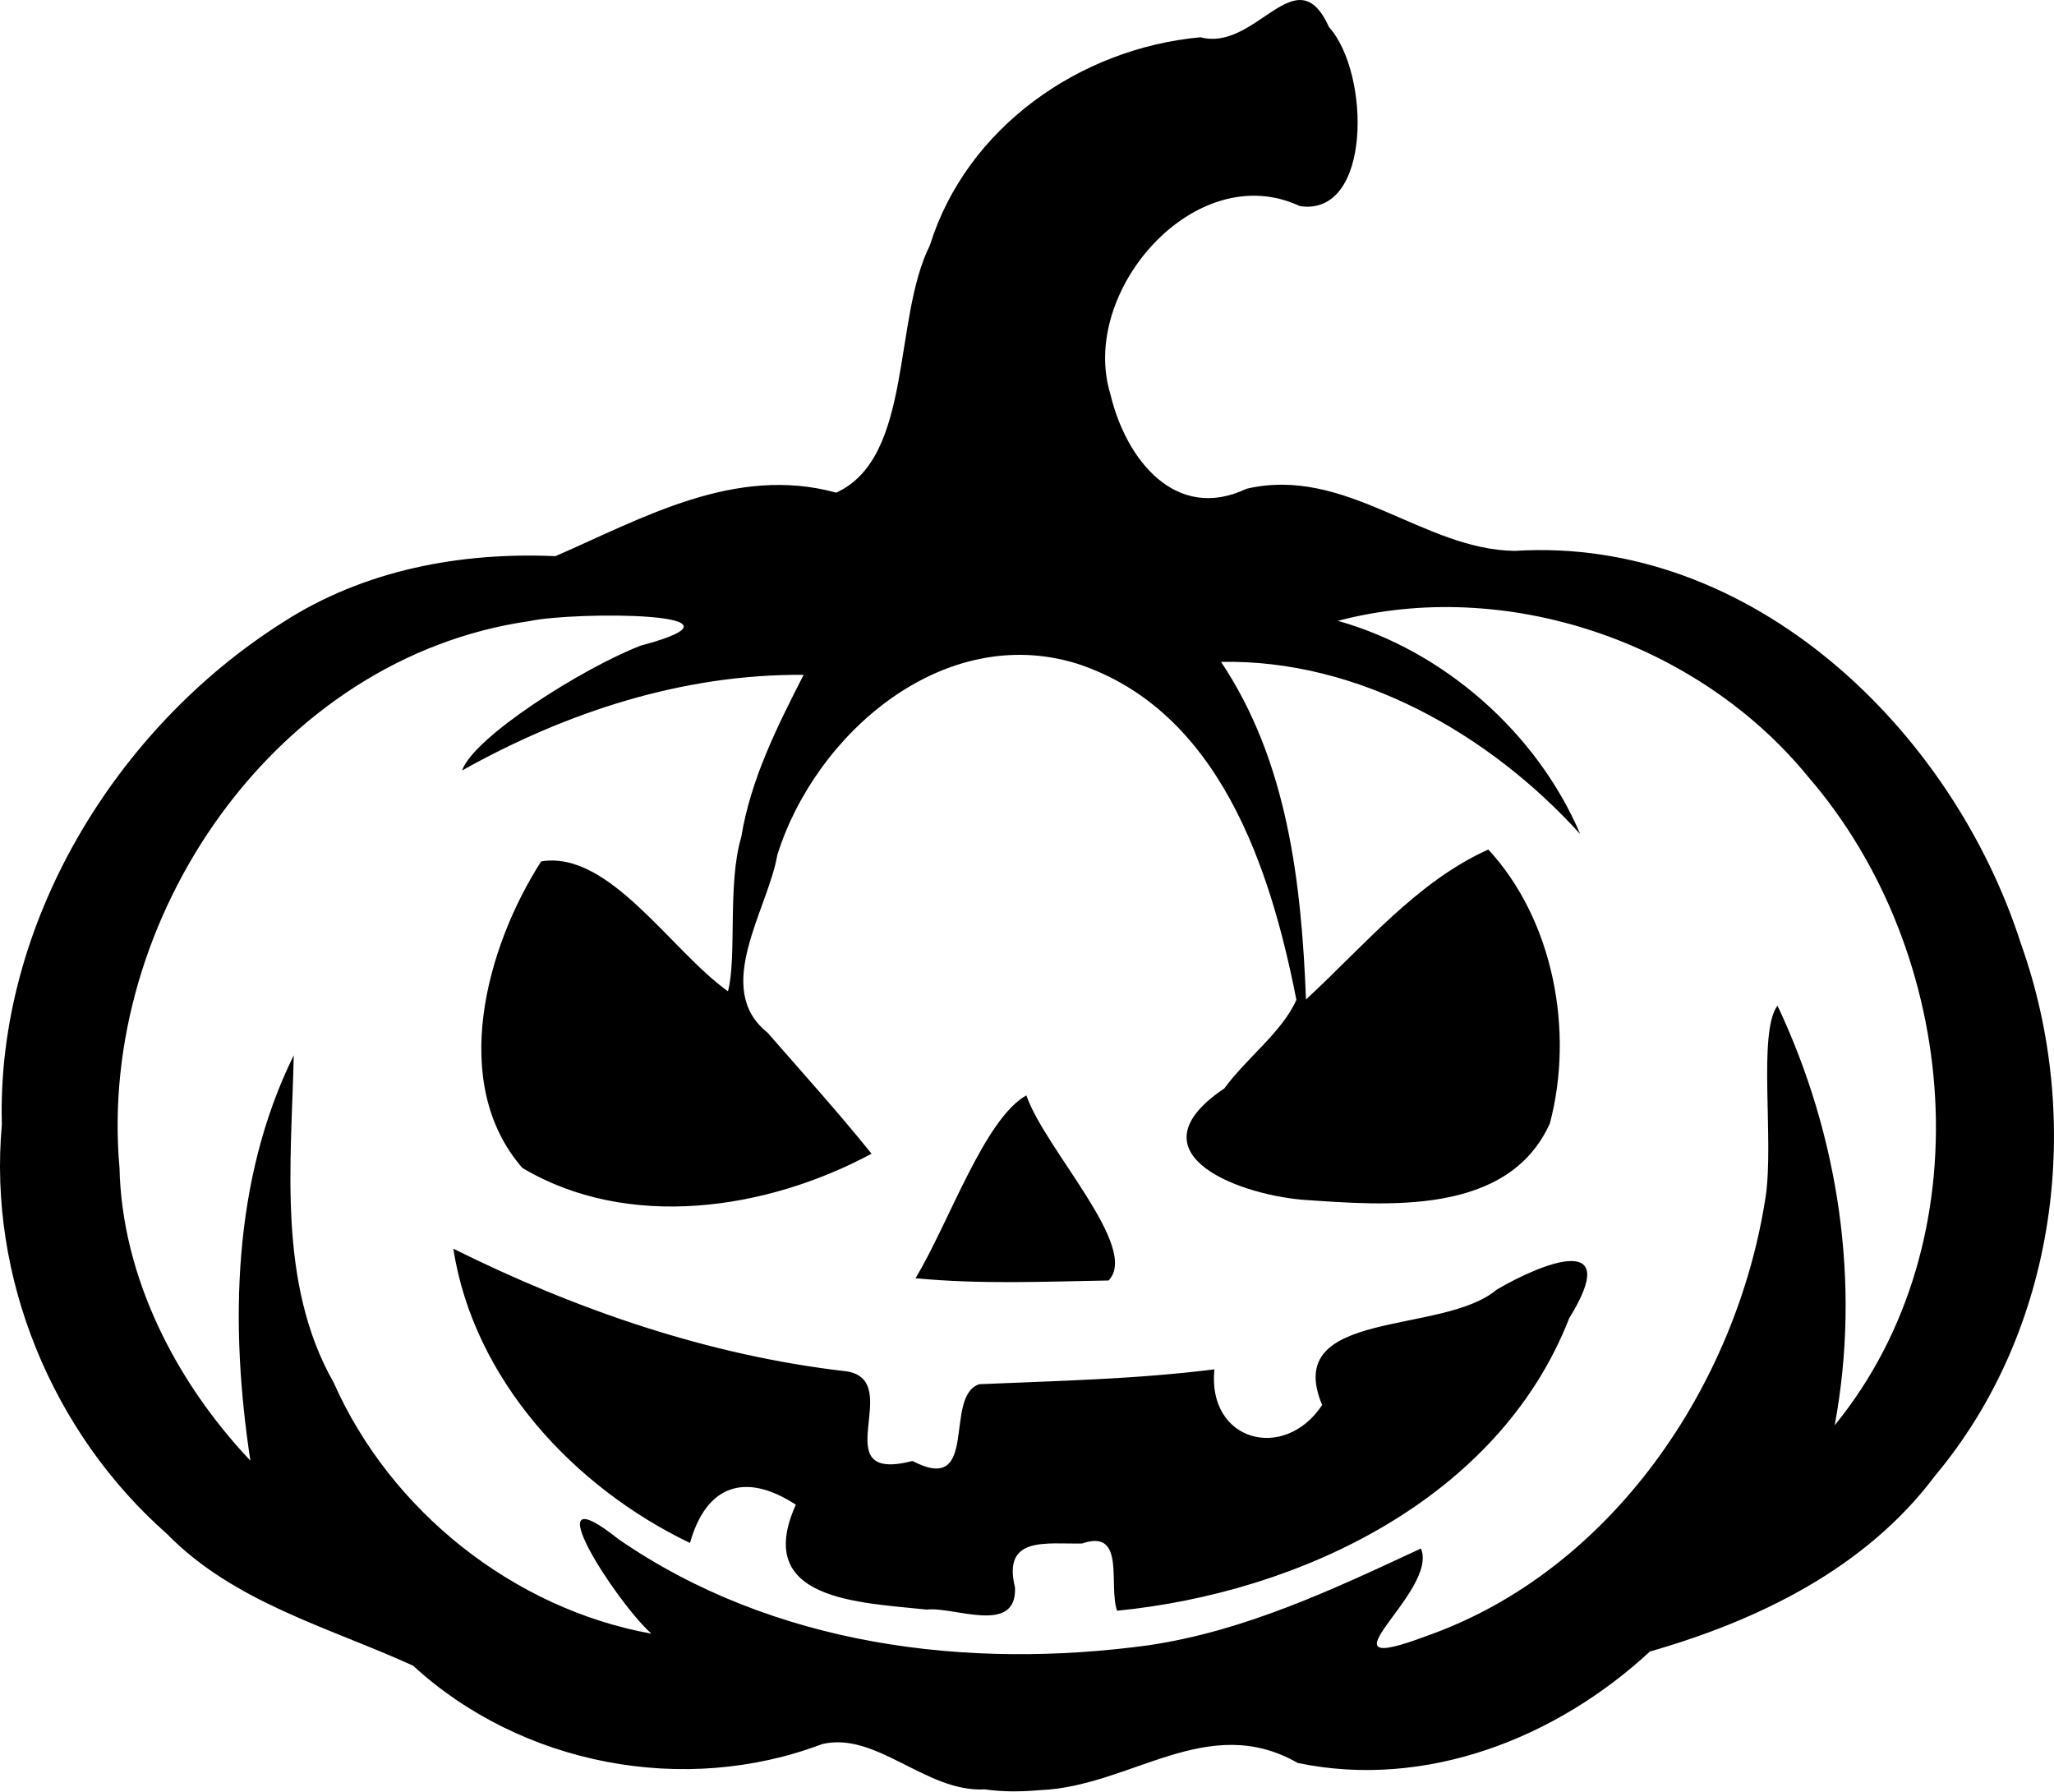
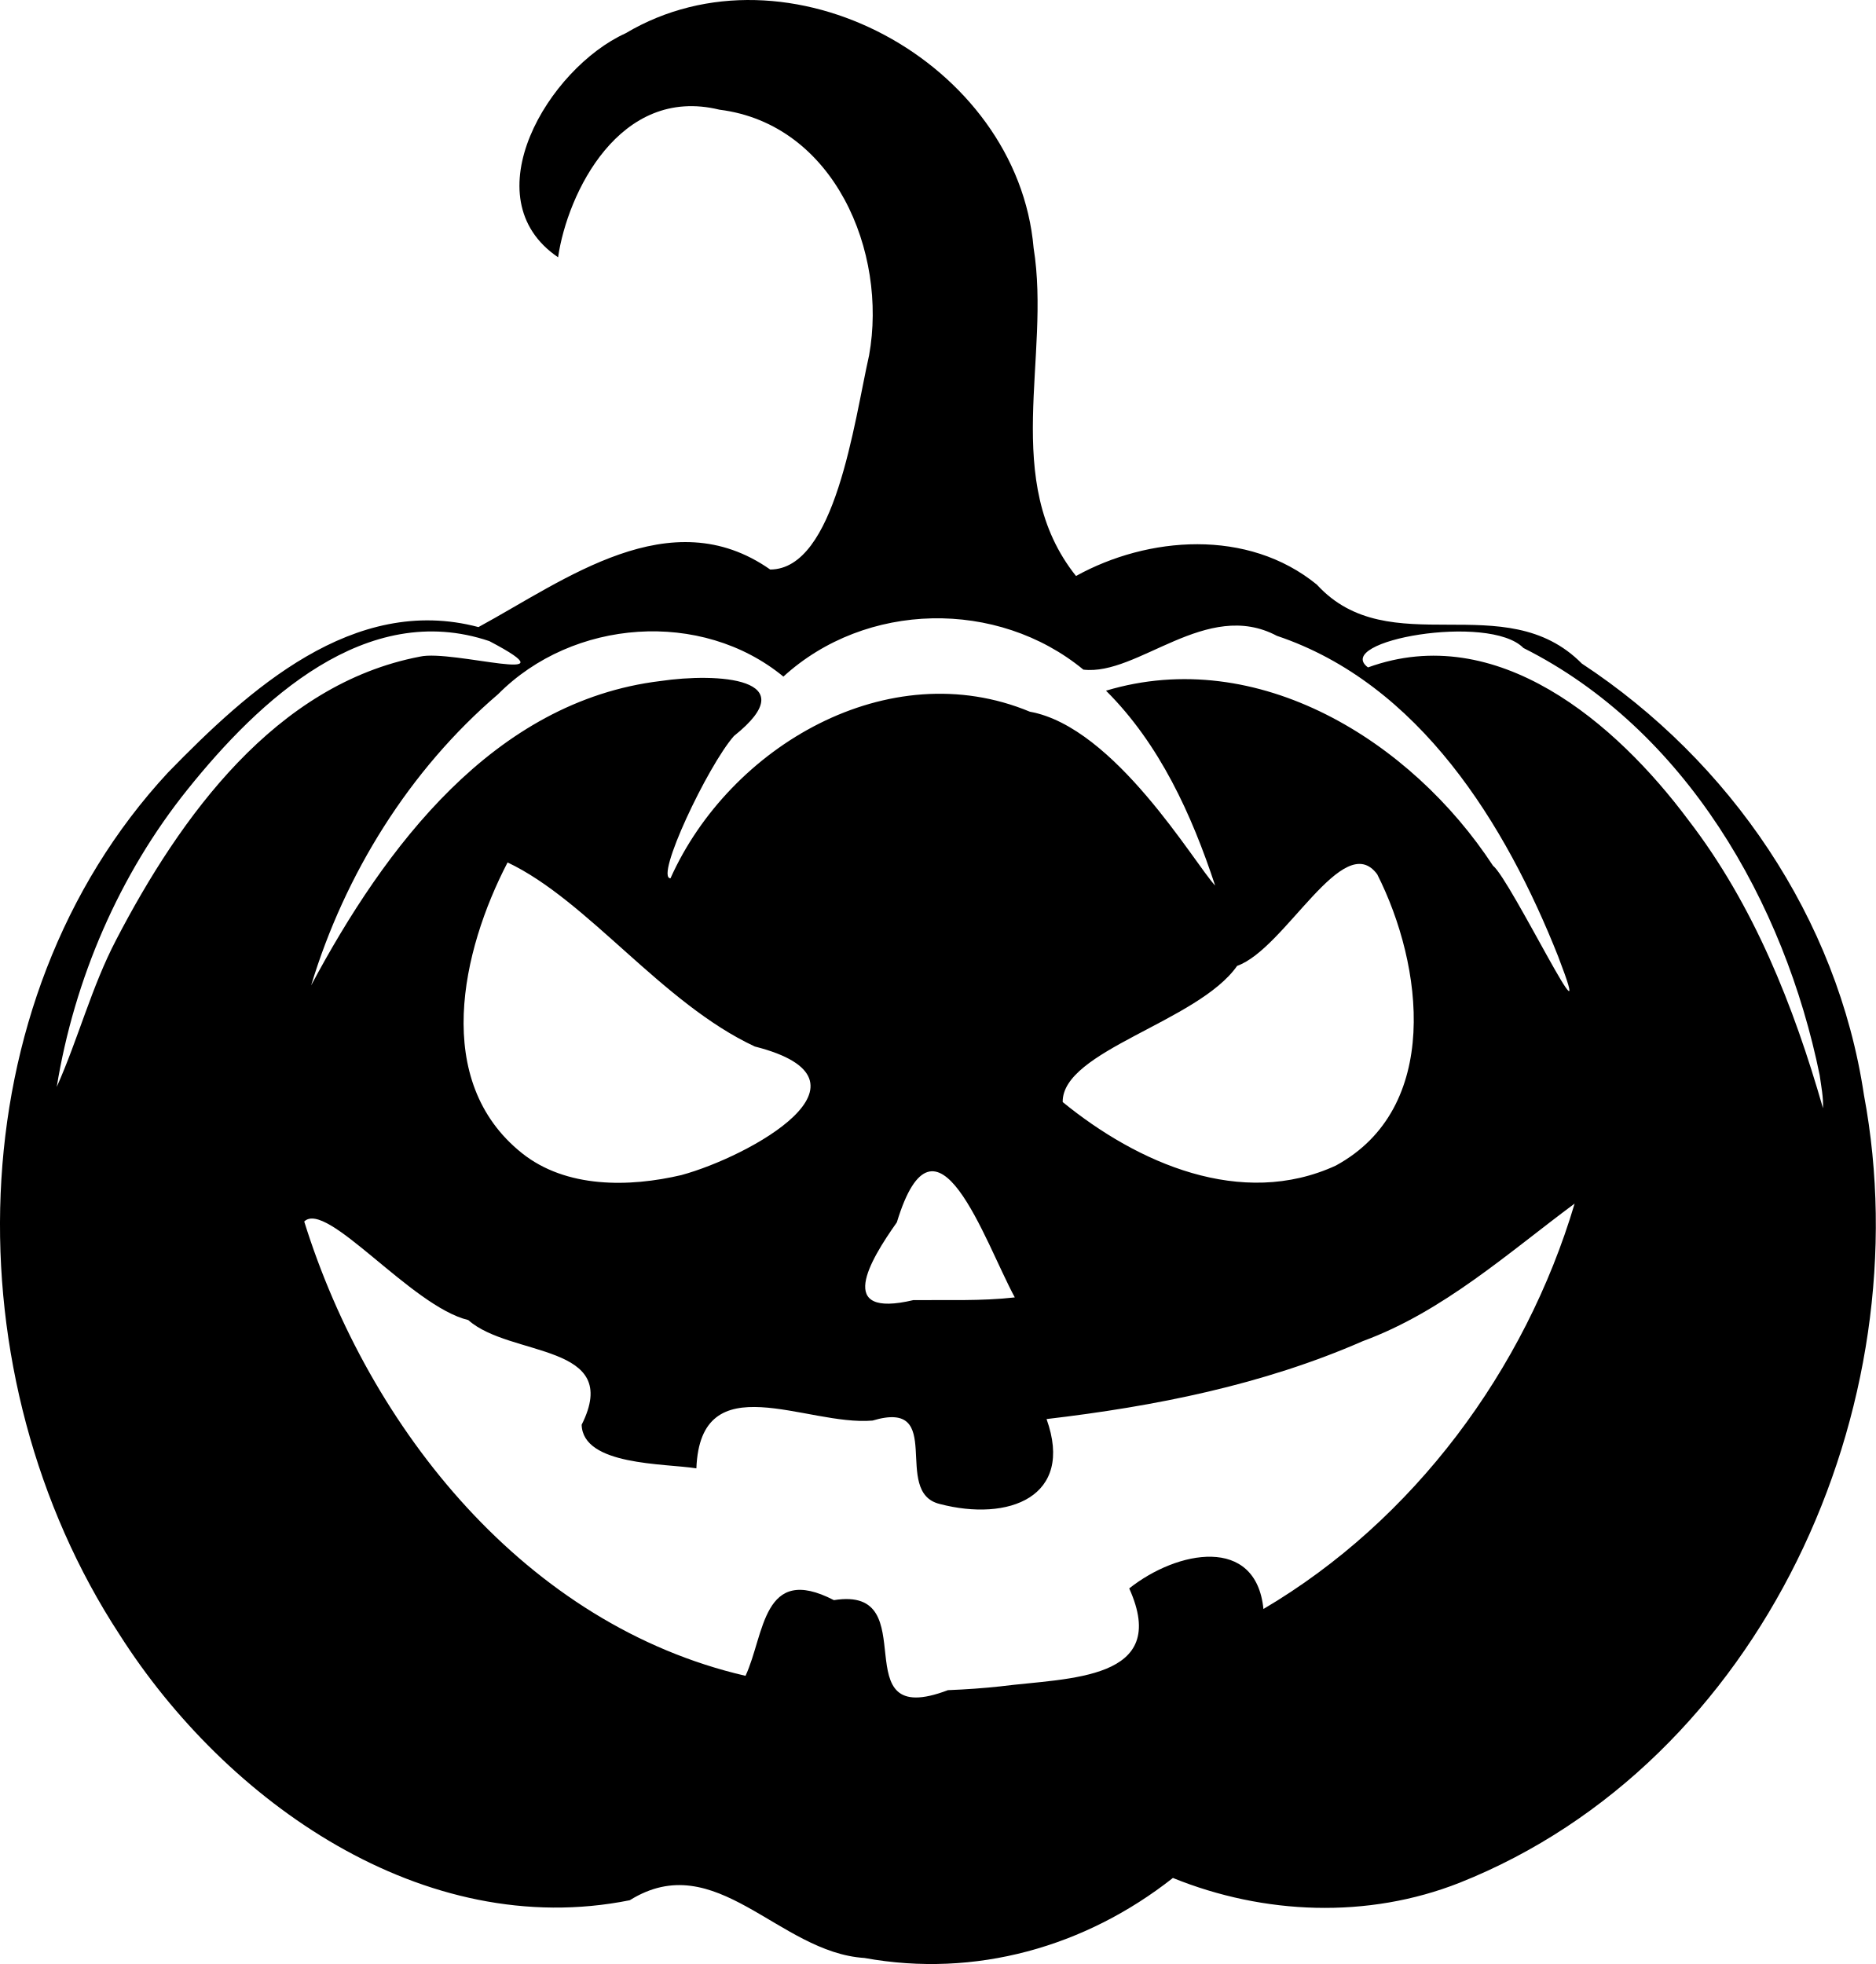
- <svg xmlns="http://www.w3.org/2000/svg" width="97.837mm" height="85.321mm" viewBox="0 0 97.837 85.321" version="1.1" xml:space="preserve">
-   <path style="fill:#000000" d="m 46.917,85.227 c -2.801,0.164 -5.171,-2.779 -7.76,-2.155 C 32.605,85.558 24.841,84.077 19.675,79.336 15.665,77.505 11.155,76.337 7.943,73.051 2.48,68.23 -0.568,60.853 0.088,53.572 -0.176,44.009 5.484,34.694 13.47,29.644 c 3.863,-2.494 8.446,-3.355 12.987,-3.154 4.157,-1.809 8.554,-4.346 13.376,-3.025 3.671,-1.682 2.683,-8.252 4.462,-11.786 1.743,-5.606 7.149,-9.384 12.89,-9.904 2.664,0.706 4.56,-3.936 6.121,-0.481 1.973,2.199 2.039,9.04 -1.391,8.523 -4.958,-2.328 -10.533,4.049 -9.025,8.953 0.743,3.146 3.131,6.105 6.482,4.51 4.745,-1.106 8.406,2.907 12.783,2.958 11.286,-0.706 20.832,8.498 24.109,18.716 3.013,8.458 1.724,18.402 -4.116,25.365 -3.291,4.385 -8.414,6.869 -13.559,8.343 -4.455,4.126 -10.669,6.578 -16.771,5.309 -4.309,-2.465 -7.949,1.125 -12.292,1.294 -0.868,0.076 -1.746,0.089 -2.611,-0.037 z m 7.825,-6.868 c 4.581,-0.681 8.787,-2.67 12.94,-4.603 0.883,2.063 -5.337,6.273 0.277,4.163 8.783,-3.092 14.77,-11.938 16.143,-20.921 0.405,-2.711 -0.382,-7.816 0.563,-9.101 2.924,6.196 3.983,13.237 2.726,19.987 7.188,-8.802 5.993,-22.505 -1.276,-30.9 -5.247,-6.42 -14.401,-9.521 -22.388,-7.413 5.021,1.412 9.479,5.312 11.543,10.158 -4.296,-4.747 -10.55,-8.338 -17.109,-8.203 3.172,4.739 3.828,10.516 4.047,16.079 2.741,-2.528 5.291,-5.625 8.685,-7.142 3.094,3.346 4.099,8.637 2.93,13.048 -2.001,4.419 -7.785,3.91 -11.823,3.63 -3.261,-0.301 -8.16,-2.285 -3.679,-5.302 1.042,-1.436 2.759,-2.691 3.429,-4.217 -1.238,-6.309 -3.685,-13.783 -10.43,-16.007 -6.344,-1.979 -12.469,3.288 -14.293,9.102 -0.448,2.61 -3.11,6.366 -0.469,8.466 1.665,1.911 3.367,3.792 4.956,5.768 -4.989,2.683 -11.592,3.679 -16.635,0.676 -3.508,-4.032 -1.72,-10.519 0.898,-14.599 3.24,-0.535 6.155,4.227 8.898,6.188 0.433,-1.626 -0.031,-5.133 0.632,-7.342 0.45,-2.76 1.713,-5.268 2.972,-7.731 -5.747,-0.045 -11.284,1.767 -16.268,4.554 0.542,-1.581 5.687,-4.848 8.5,-5.943 C 36.639,29.123 27.319,29.126 25.243,29.58 13.122,31.306 4.632,43.733 5.692,55.62 c 0.116,5.227 2.709,10.228 6.234,13.95 -0.979,-6.424 -0.868,-13.355 2.066,-19.307 -0.109,5.087 -0.8,10.844 1.904,15.595 2.708,6.111 8.569,10.771 15.135,11.954 -1.698,-1.506 -5.764,-7.841 -1.568,-4.499 7.367,5.074 16.58,6.237 25.279,5.047 z m -10.603,-1.695 c -3.211,-0.34 -8.292,-0.435 -6.231,-4.994 -2.413,-1.576 -4.268,-0.938 -5.042,1.822 -5.544,-2.658 -10.304,-7.792 -11.274,-14.017 5.883,2.924 12.183,5.093 18.732,5.842 2.842,0.439 -1.157,5.369 3.141,4.27 3.227,1.681 1.446,-3.077 3.178,-3.657 3.738,-0.161 7.486,-0.239 11.201,-0.708 -0.347,3.436 3.323,4.42 5.134,1.7 -1.942,-4.625 5.718,-3.302 8.306,-5.492 2.204,-1.295 6.033,-2.8 3.462,1.355 -3.352,8.598 -12.821,13.074 -21.537,13.934 -0.425,-1.218 0.433,-3.925 -1.666,-3.202 -1.71,0.034 -3.8,-0.372 -3.197,2.088 0.107,2.301 -2.913,0.902 -4.206,1.06 z M 43.61,60.882 c 1.599,-2.66 3.287,-7.598 5.277,-8.708 0.913,2.606 5.428,7.257 3.916,8.816 -3.058,0.053 -6.146,0.189 -9.193,-0.108 z" />
+ <svg xmlns="http://www.w3.org/2000/svg" width="101.549mm" height="106.32mm" viewBox="0 0 101.549 106.32" version="1.1" xml:space="preserve">
+   <path style="fill:#000000" d="M 46.805,105.994 C 42.14,105.708 38.757,99.959 34.093,102.868 22.93,105.112 12.227,97.536 6.47,88.486 c -9.1,-13.907 -8.936,-34.205 2.629,-46.67 4.343,-4.459 10.028,-9.665 16.802,-7.869 4.681,-2.542 10.385,-6.909 15.794,-3.116 3.527,-0.016 4.54,-7.986 5.353,-11.595 1.011,-5.596 -1.886,-12.519 -8.101,-13.298 -5.412,-1.325 -8.233,4.531 -8.735,7.99 -4.74,-3.216 -0.512,-10.236 3.652,-12.125 8.774,-5.218 21.222,1.575 22.09,11.621 0.952,5.912 -1.809,12.604 2.295,17.757 3.886,-2.149 9.293,-2.592 13.039,0.468 3.935,4.295 10.18,0.063 14.345,4.273 8.029,5.285 13.84,13.783 15.271,23.351 3.166,16.87 -5.528,36.138 -21.889,42.649 -4.976,1.964 -10.597,1.736 -15.52,-0.26 -4.742,3.738 -10.702,5.422 -16.69,4.333 z m 7.408,-14.711 c 3.654,-0.459 9.172,-0.298 6.917,-5.295 2.607,-2.069 6.865,-2.874 7.266,1.114 8.132,-4.795 14.165,-12.937 16.846,-21.947 -3.589,2.663 -7.111,5.844 -11.459,7.444 -5.423,2.375 -11.274,3.534 -17.128,4.221 1.515,4.226 -2.068,5.57 -5.782,4.597 -2.636,-0.638 0.378,-5.719 -3.638,-4.515 -3.589,0.31 -9.315,-3.104 -9.537,2.586 -1.743,-0.274 -6.139,-0.143 -6.211,-2.359 2.234,-4.445 -3.861,-3.64 -6.137,-5.668 -3.085,-0.74 -7.669,-6.525 -8.881,-5.335 3.514,11.251 12.025,21.85 23.889,24.594 1.039,-2.227 0.911,-6.102 4.785,-4.097 5.064,-0.815 0.32,7.101 6.173,4.873 0.967,-0.038 1.933,-0.106 2.895,-0.211 z m 0.723,-21.049 c -1.63,-3.001 -4.268,-11.026 -6.385,-4.064 -1.481,2.095 -3.348,5.213 0.892,4.211 1.829,-0.019 3.673,0.06 5.493,-0.147 z m -18.036,-6.626 c 3.639,-0.988 11.183,-5.12 3.962,-6.956 -5.012,-2.332 -9.045,-7.913 -13.385,-9.964 -2.482,4.776 -4.1,11.832 0.771,15.731 2.395,1.917 5.817,1.857 8.653,1.19 z m 35.416,-0.511 c 5.715,-3.109 4.737,-10.832 2.24,-15.766 -1.836,-2.491 -4.976,4.034 -7.584,4.956 -2.116,3.029 -9.486,4.588 -9.443,7.372 4.05,3.307 9.677,5.789 14.786,3.439 z m 26.195,-4.878 c -1.905,-9.359 -7.277,-18.744 -16.041,-23.141 -1.866,-1.904 -10.355,-0.379 -8.414,1.052 6.985,-2.538 13.427,3.012 17.335,8.252 3.55,4.605 5.709,10.076 7.297,15.614 0.026,-0.599 -0.098,-1.188 -0.178,-1.777 z M 6.291,50.871 c 3.46,-6.651 8.624,-13.832 16.448,-15.326 1.756,-0.4 8.546,1.68 3.755,-0.837 -6.671,-2.258 -12.471,3.21 -16.326,8.01 -3.719,4.627 -6.144,10.283 -7.097,16.123 1.166,-2.61 1.886,-5.42 3.22,-7.969 z m 78.074,0.941 c -2.853,-7.203 -7.526,-14.802 -15.24,-17.391 -3.817,-2.029 -7.522,2.179 -10.477,1.829 -4.652,-3.829 -11.776,-3.701 -16.239,0.377 -4.437,-3.648 -11.391,-3.135 -15.445,0.953 -4.807,4.112 -8.293,9.737 -10.121,15.764 3.978,-7.455 9.878,-15.386 18.912,-16.477 3.049,-0.451 7.935,-0.182 3.976,2.977 -1.425,1.622 -4.298,7.704 -3.434,7.702 3.198,-7.143 11.807,-12.2 19.456,-9.018 4.6,0.829 8.907,8.211 10.029,9.413 -1.268,-3.84 -3.004,-7.661 -5.909,-10.551 8.222,-2.472 16.536,2.73 20.95,9.474 0.951,0.74 5.806,10.846 3.541,4.949 z" />
</svg>
